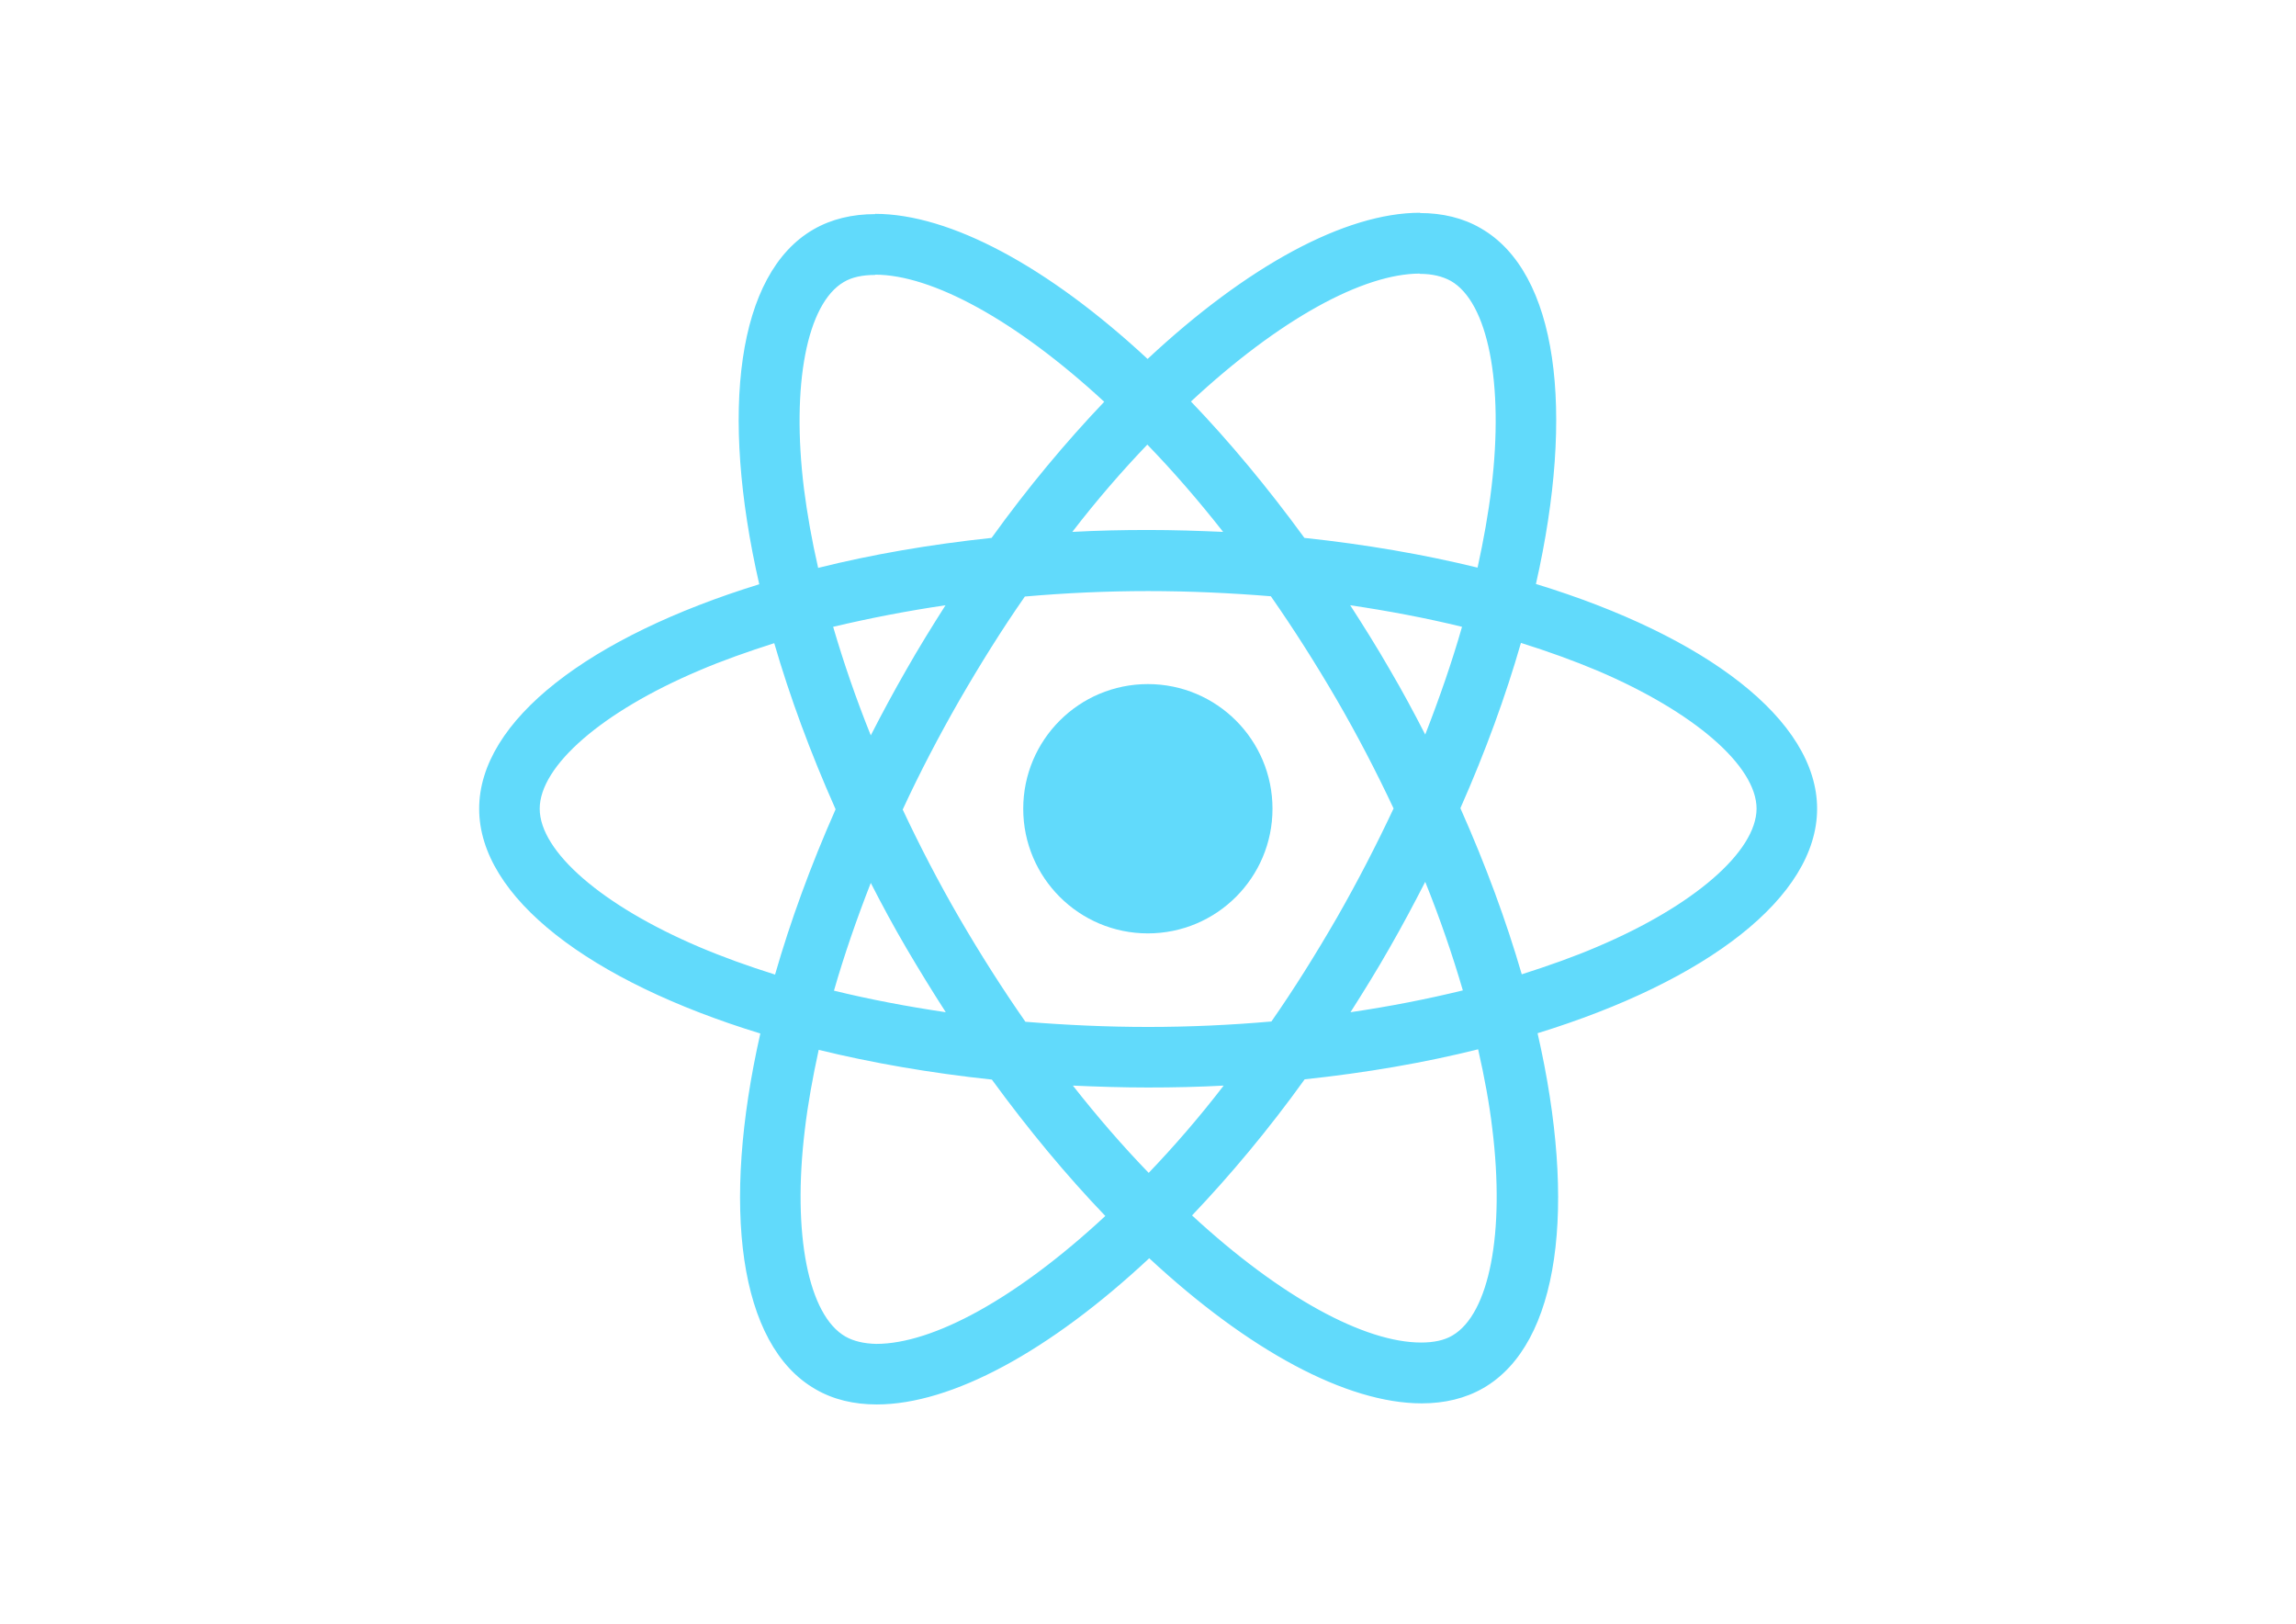
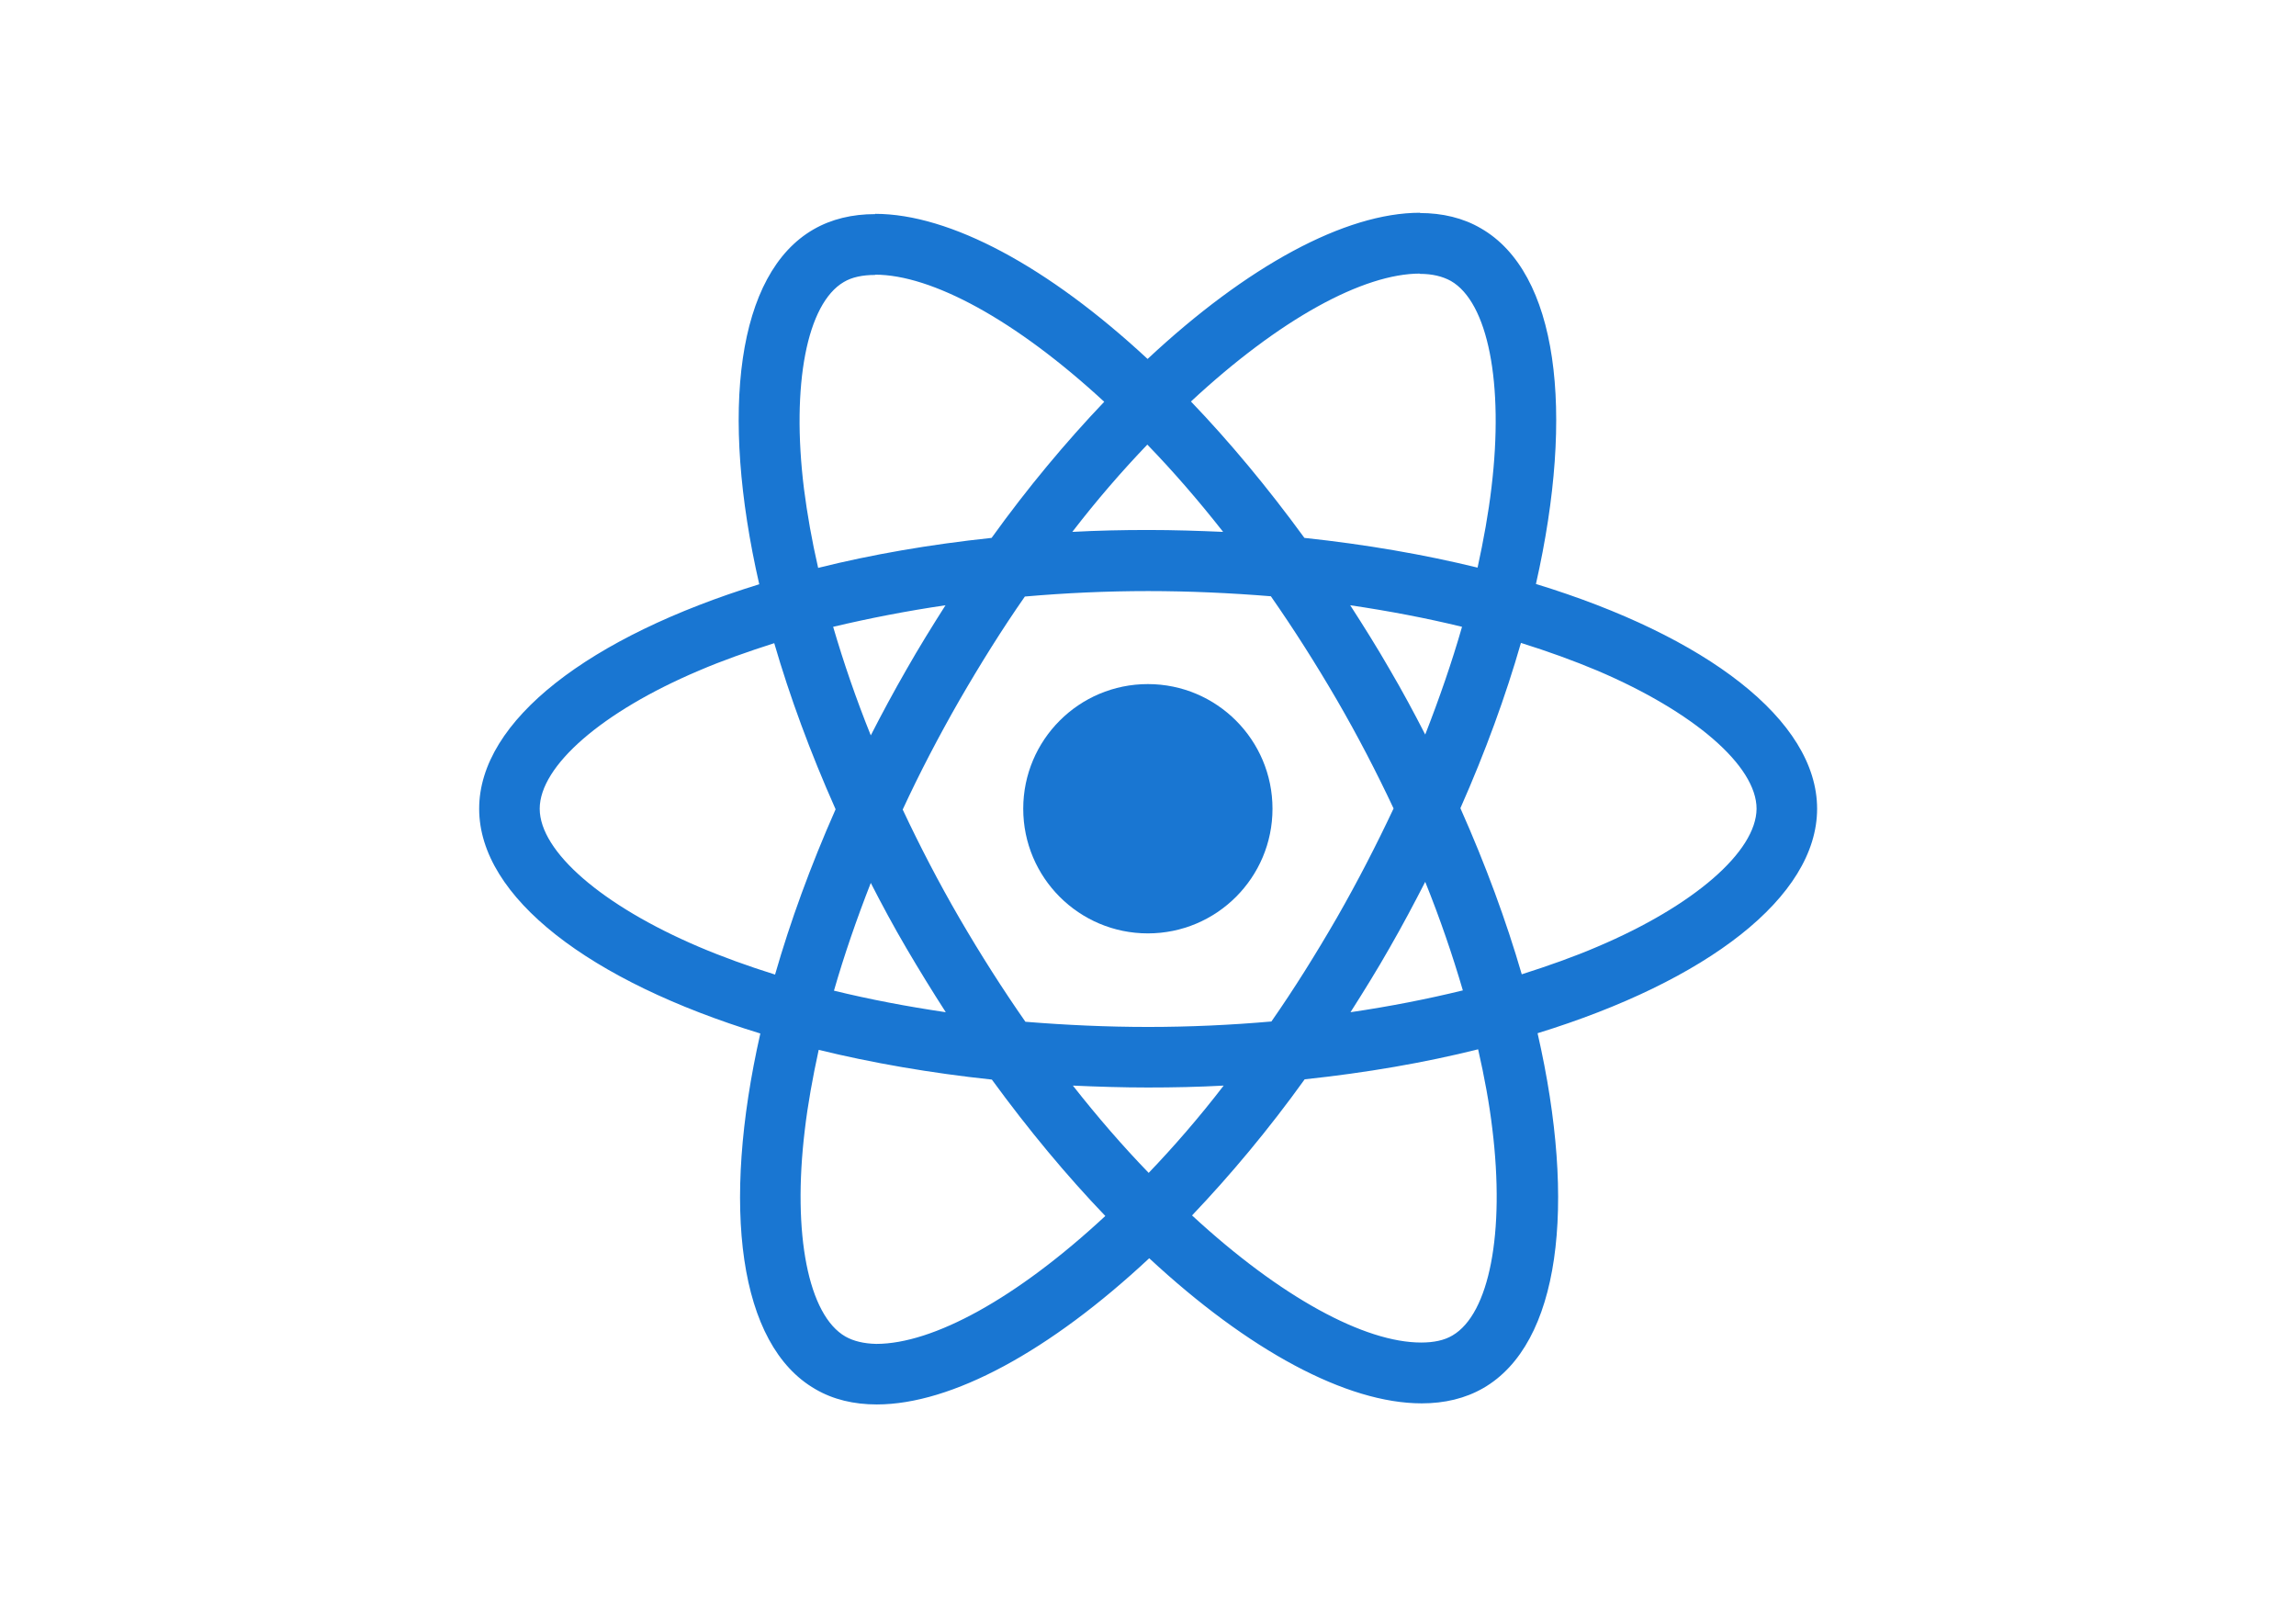
<svg xmlns="http://www.w3.org/2000/svg" viewBox="0 0 841.9 595.3">
-   <g fill="#61DAFB">
+   <g fill="#1976d2">
    <path d="M666.3 296.5c0-32.5-40.7-63.3-103.1-82.4 14.4-63.6 8-114.2-20.2-130.4-6.5-3.8-14.1-5.6-22.4-5.6v22.3c4.6 0 8.3.9 11.4 2.6 13.6 7.8 19.5 37.5 14.9 75.7-1.1 9.4-2.9 19.3-5.1 29.4-19.6-4.8-41-8.5-63.5-10.9-13.5-18.5-27.5-35.3-41.6-50 32.6-30.3 63.2-46.9 84-46.9V78c-27.5 0-63.5 19.6-99.9 53.6-36.4-33.8-72.4-53.2-99.9-53.2v22.3c20.7 0 51.4 16.5 84 46.6-14 14.7-28 31.4-41.3 49.9-22.6 2.4-44 6.1-63.6 11-2.3-10-4-19.7-5.2-29-4.7-38.2 1.1-67.9 14.6-75.8 3-1.8 6.9-2.6 11.5-2.6V78.5c-8.4 0-16 1.8-22.6 5.6-28.1 16.2-34.4 66.7-19.9 130.1-62.2 19.2-102.7 49.9-102.7 82.3 0 32.5 40.7 63.3 103.1 82.4-14.4 63.6-8 114.2 20.2 130.4 6.5 3.8 14.1 5.6 22.5 5.6 27.5 0 63.5-19.6 99.9-53.6 36.4 33.8 72.4 53.2 99.9 53.2 8.4 0 16-1.8 22.6-5.6 28.1-16.2 34.4-66.7 19.9-130.1 62-19.1 102.5-49.9 102.5-82.3zm-130.2-66.7c-3.7 12.9-8.3 26.2-13.5 39.5-4.1-8-8.4-16-13.1-24-4.6-8-9.5-15.8-14.4-23.4 14.2 2.1 27.9 4.7 41 7.9zm-45.8 106.5c-7.8 13.5-15.8 26.3-24.1 38.2-14.9 1.3-30 2-45.2 2-15.1 0-30.2-.7-45-1.9-8.3-11.9-16.4-24.6-24.2-38-7.6-13.1-14.5-26.4-20.8-39.8 6.2-13.4 13.2-26.8 20.7-39.9 7.8-13.5 15.8-26.3 24.1-38.2 14.9-1.3 30-2 45.2-2 15.1 0 30.2.7 45 1.9 8.3 11.9 16.4 24.6 24.2 38 7.6 13.1 14.5 26.4 20.8 39.8-6.3 13.4-13.2 26.8-20.7 39.9zm32.3-13c5.4 13.4 10 26.8 13.8 39.8-13.1 3.2-26.9 5.9-41.2 8 4.9-7.7 9.8-15.6 14.4-23.7 4.6-8 8.9-16.1 13-24.1zM421.2 430c-9.3-9.6-18.6-20.3-27.8-32 9 .4 18.2.7 27.5.7 9.4 0 18.7-.2 27.8-.7-9 11.7-18.3 22.4-27.5 32zm-74.4-58.9c-14.2-2.1-27.9-4.7-41-7.9 3.7-12.9 8.3-26.2 13.5-39.5 4.1 8 8.4 16 13.1 24 4.7 8 9.5 15.8 14.4 23.4zM420.7 163c9.3 9.6 18.6 20.3 27.8 32-9-.4-18.2-.7-27.5-.7-9.4 0-18.7.2-27.8.7 9-11.7 18.3-22.4 27.5-32zm-74 58.9c-4.9 7.7-9.8 15.6-14.4 23.7-4.6 8-8.9 16-13 24-5.4-13.4-10-26.8-13.8-39.8 13.1-3.1 26.9-5.8 41.2-7.9zm-90.5 125.2c-35.4-15.1-58.3-34.9-58.3-50.6 0-15.7 22.9-35.6 58.3-50.6 8.6-3.7 18-7 27.7-10.1 5.7 19.6 13.2 40 22.5 60.9-9.2 20.8-16.6 41.1-22.2 60.6-9.9-3.1-19.3-6.5-28-10.2zM310 490c-13.6-7.8-19.5-37.5-14.9-75.7 1.1-9.4 2.9-19.3 5.1-29.4 19.6 4.8 41 8.5 63.5 10.9 13.5 18.5 27.5 35.3 41.6 50-32.6 30.3-63.2 46.9-84 46.9-4.5-.1-8.3-1-11.3-2.7zm237.2-76.2c4.7 38.2-1.1 67.9-14.6 75.8-3 1.8-6.9 2.6-11.5 2.6-20.7 0-51.4-16.5-84-46.6 14-14.7 28-31.4 41.3-49.9 22.6-2.4 44-6.1 63.6-11 2.3 10.1 4.1 19.8 5.2 29.1zm38.5-66.7c-8.6 3.7-18 7-27.7 10.1-5.7-19.6-13.2-40-22.5-60.9 9.2-20.8 16.6-41.1 22.2-60.6 9.9 3.1 19.3 6.5 28.1 10.2 35.4 15.1 58.3 34.9 58.3 50.6-.1 15.7-23 35.6-58.4 50.6zM320.8 78.4z" />
    <circle cx="420.9" cy="296.5" r="45.7" />
    <path d="M520.5 78.1z" />
  </g>
</svg>
